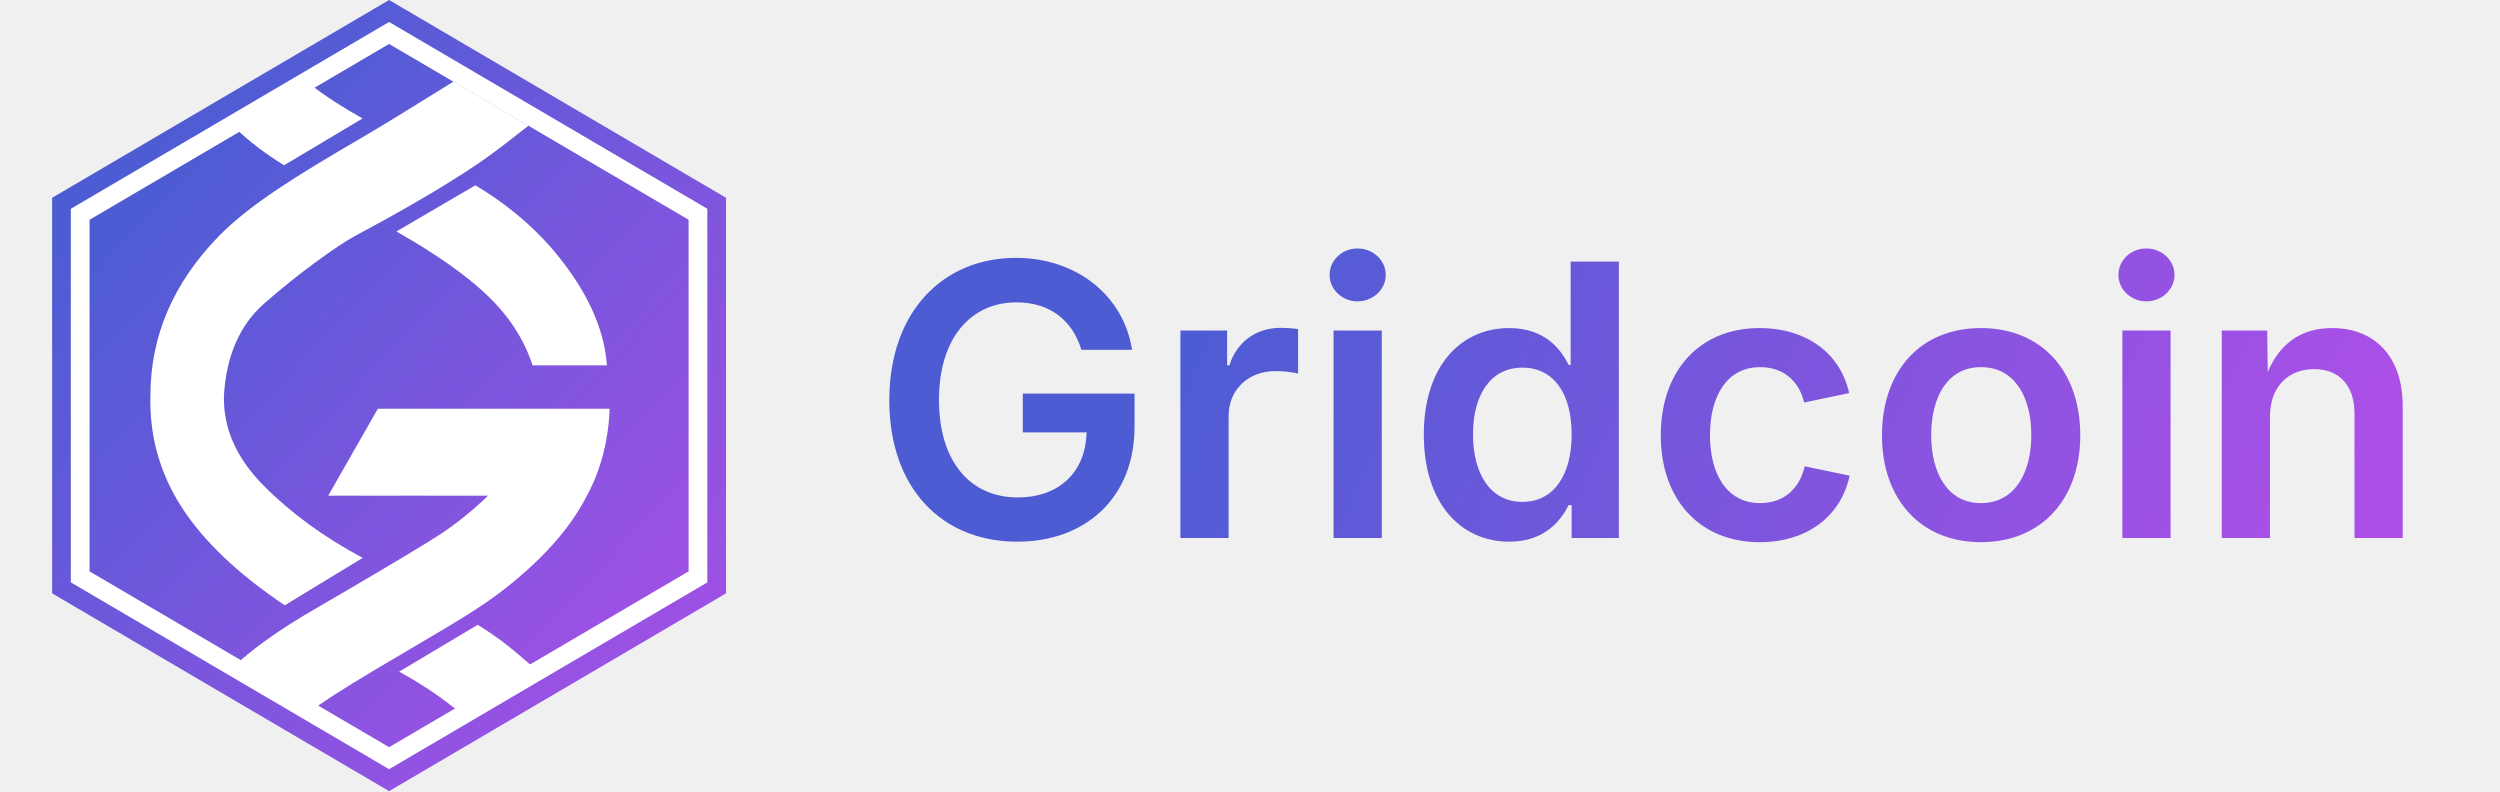
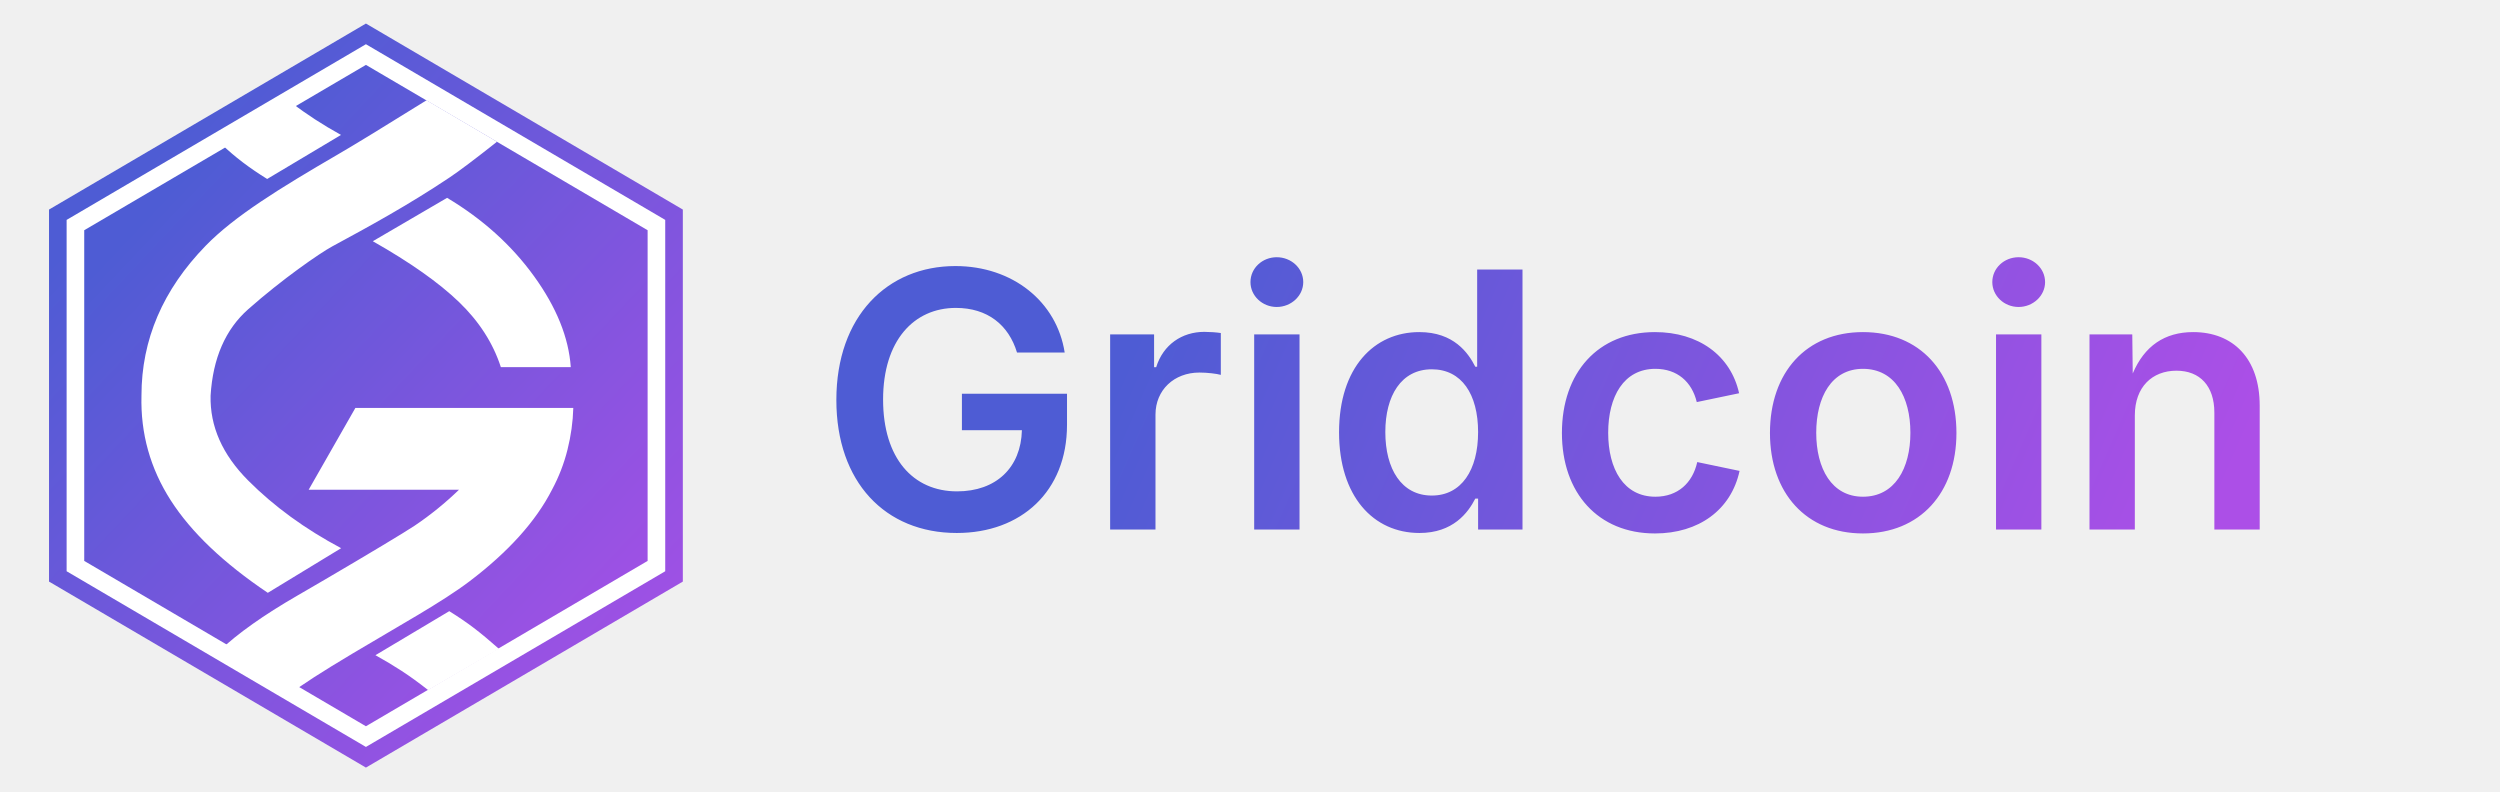
- <svg xmlns="http://www.w3.org/2000/svg" xmlns:xlink="http://www.w3.org/1999/xlink" height="50" viewBox="0 0 158 50" width="158">
+ <svg xmlns="http://www.w3.org/2000/svg" xmlns:xlink="http://www.w3.org/1999/xlink" height="50" viewBox="0 0 168 50" width="158">
  <linearGradient id="a">
    <stop offset="0" stop-color="#4e5cd4" />
    <stop offset="1" stop-color="#ac4fe7" />
  </linearGradient>
  <linearGradient id="b" x1="19.619%" x2="100%" xlink:href="#a" y1="47.163%" y2="53.964%" />
  <linearGradient id="c" x1="20.607%" x2="98.374%" xlink:href="#a" y1="14.217%" y2="100%" />
  <g fill="none" fill-rule="evenodd">
    <text fill="url(#b)" font-family="-apple-system,BlinkMacSystemFont,Inter,sans-serif" font-size="24" font-weight="600">
      <tspan x="55" y="34">Gridcoin</tspan>
    </text>
    <path d="m24.59 0 21.296 12.5v25l-21.296 12.5-21.296-12.5v-25z" fill="url(#c)" />
    <path d="m24.59 1.389 20.113 11.806v23.611l-20.113 11.806-20.113-11.806v-23.611z" fill="#fff" />
    <path d="m24.59 2.778 18.93 11.111v22.222l-18.93 11.111-18.93-11.111v-22.222z" fill="url(#c)" />
    <path d="m38.525 25.833c-.025.931-.155 1.865-.389 2.802-.234.937-.581 1.834-1.041 2.691-1.087 2.129-2.941 4.185-5.562 6.17-1.817 1.376-4.697 2.961-7.831 4.833-2.09 1.248-3.471 2.139-4.143 2.671l-4.803-2.857c1.217-1.157 2.959-2.391 5.227-3.702.292-.169.585-.339.879-.51l.587-.342.584-.341c2.714-1.589 5.207-3.086 5.826-3.502 1.058-.711 2.054-1.518 2.988-2.42h-10.104l3.137-5.493zm-8.335 13.655c.61.378 1.161.754 1.652 1.128.491.374 1.055.843 1.691 1.406l-4.758 2.773c-.639-.504-1.233-.934-1.783-1.292-.55-.358-1.137-.71-1.763-1.056zm-1.525-34.332 4.735 2.786c-1.466 1.16-2.529 1.961-3.19 2.403-2.733 1.83-5.415 3.298-7.875 4.626-.839.453-3.361 2.197-5.656 4.228-1.53 1.354-2.373 3.288-2.527 5.801-.051 2.065.791 3.968 2.527 5.709 1.736 1.741 3.818 3.256 6.245 4.547l-4.927 2.999c-2.977-2.001-5.153-4.074-6.528-6.221-1.375-2.147-2.029-4.491-1.962-7.034 0-3.757 1.44-7.114 4.319-10.073 1.92-1.973 4.947-3.844 8.881-6.133 1.162-.676 3.148-1.889 5.958-3.639zm1.38 6.556c2.392 1.43 4.342 3.188 5.848 5.275 1.506 2.087 2.327 4.121 2.463 6.104h-4.698c-.524-1.616-1.461-3.075-2.812-4.376-1.351-1.301-3.282-2.663-5.793-4.087zm-10.428-6.372c.474.369.986.732 1.536 1.089.55.358 1.137.71 1.763 1.056l-4.962 2.96c-.61-.378-1.161-.754-1.652-1.128-.491-.374-.961-.775-1.409-1.202z" fill="#fff" />
  </g>
</svg>
